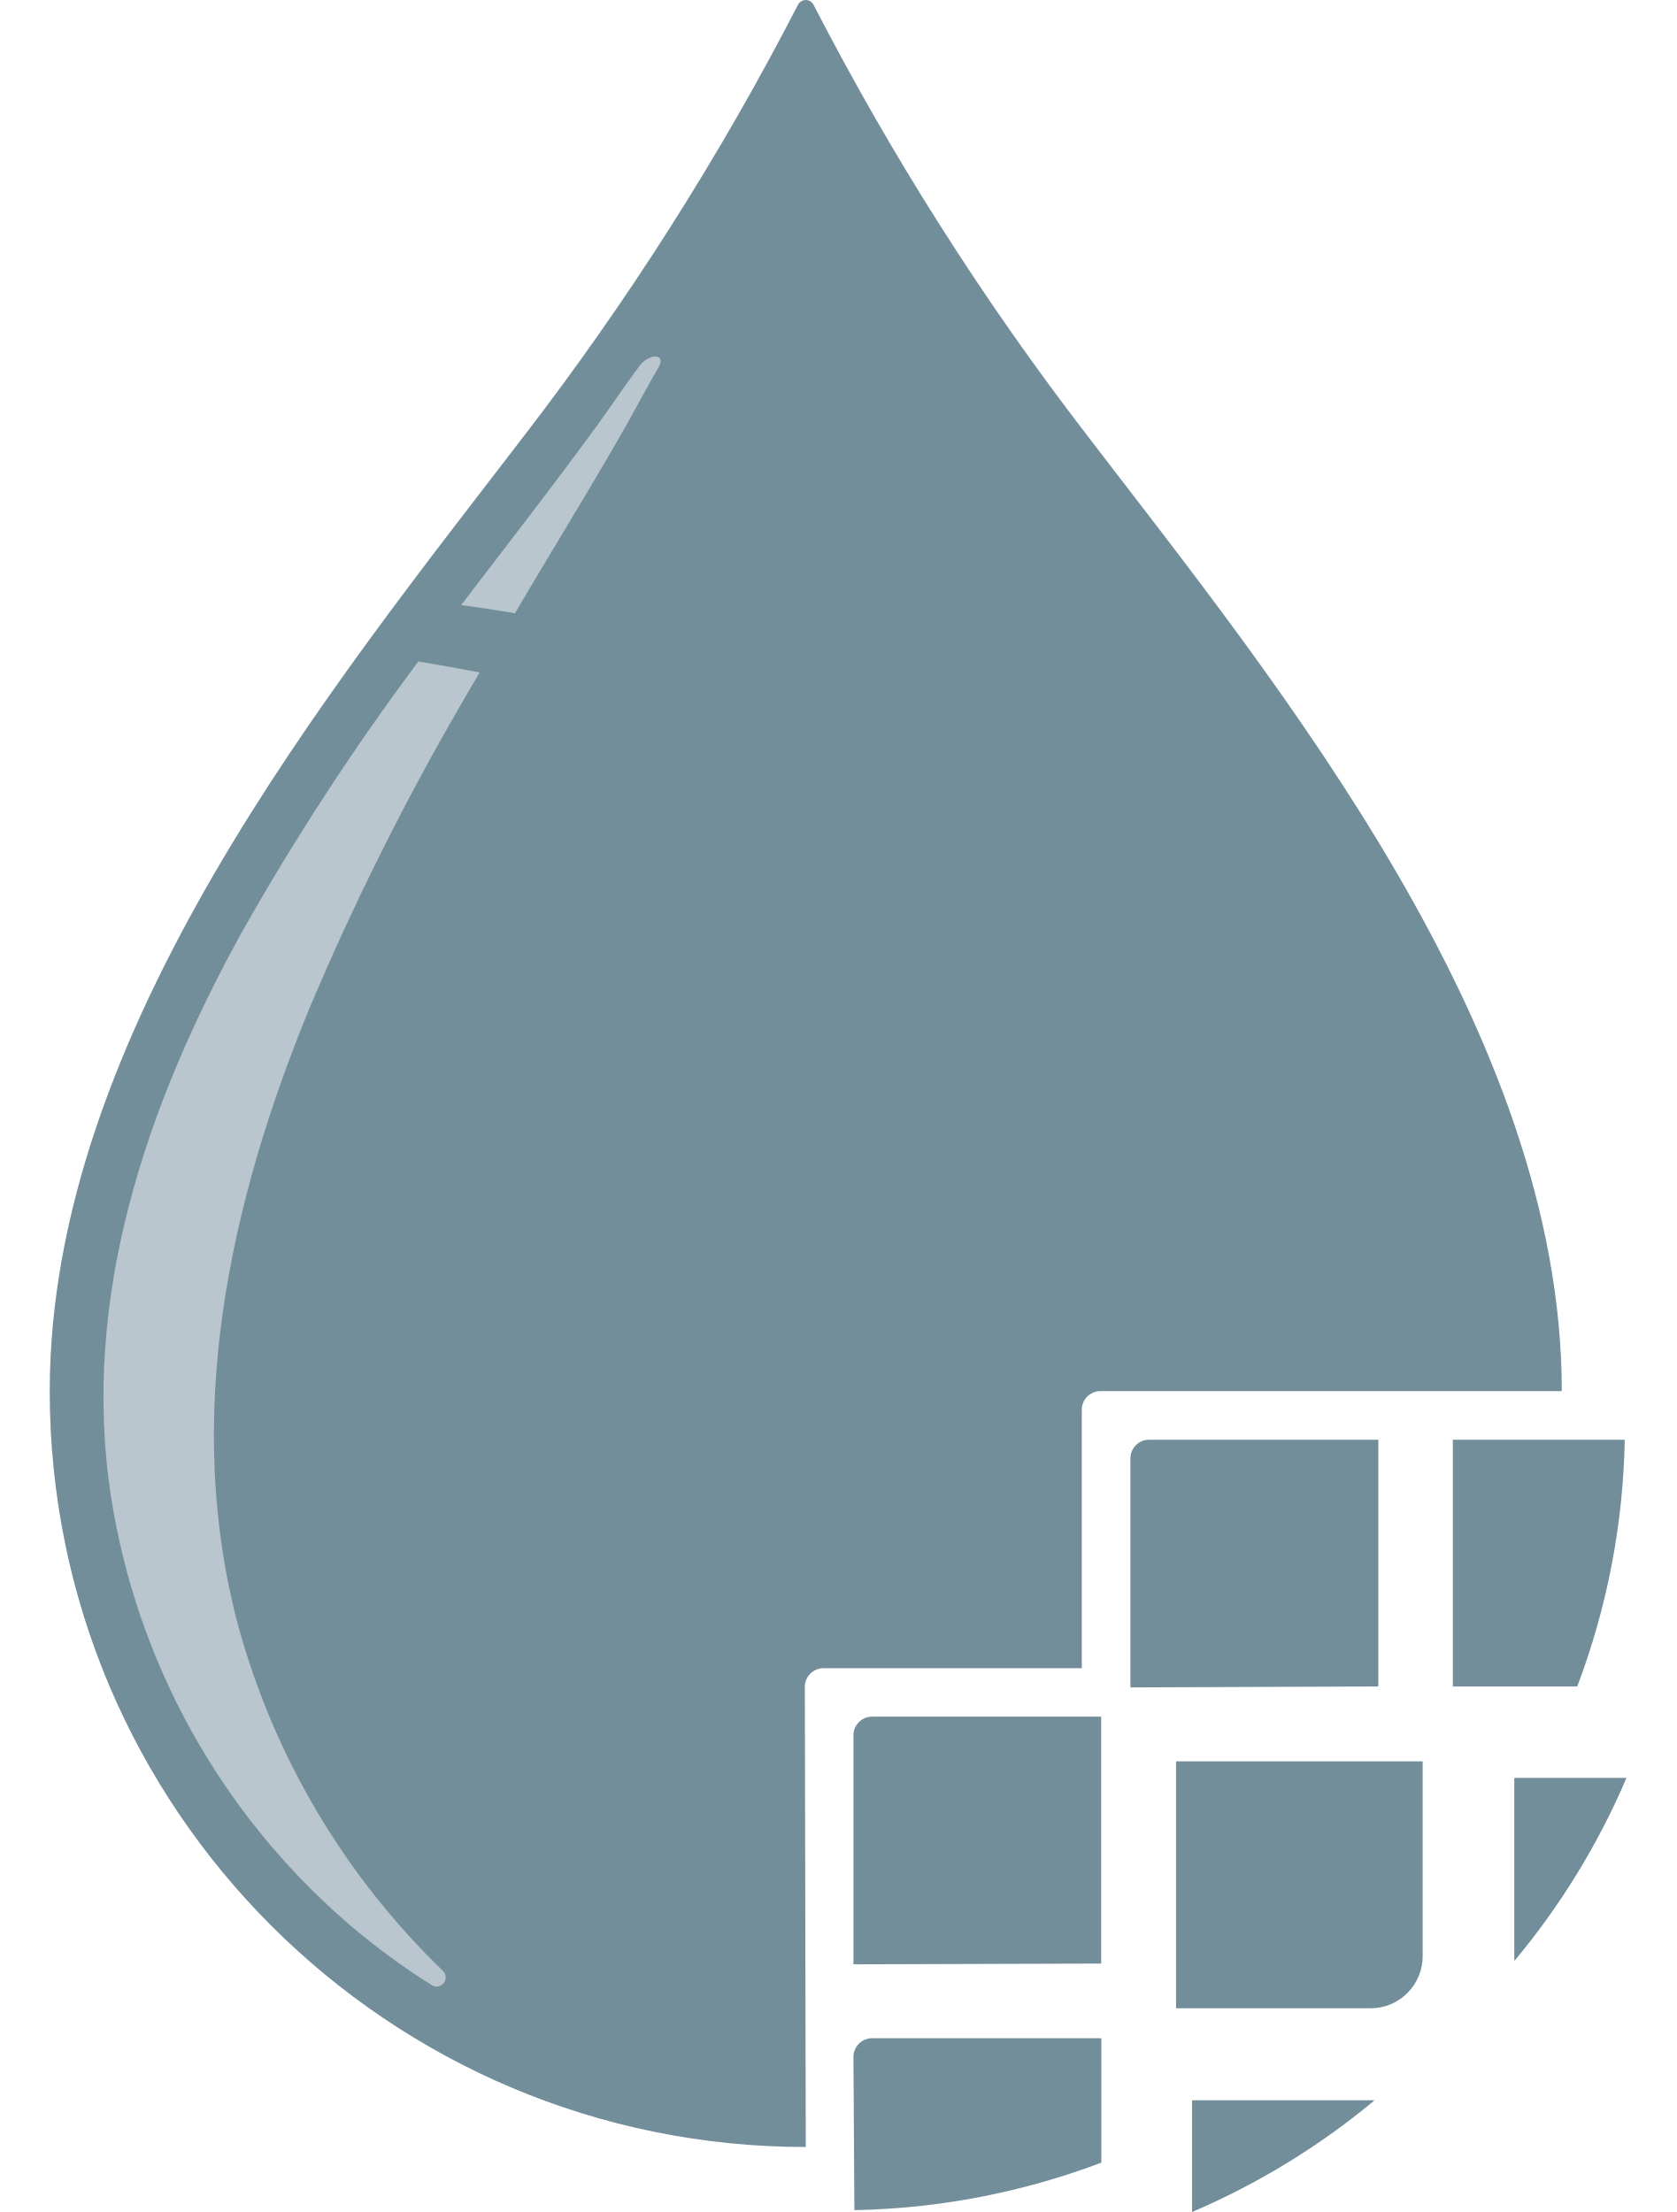
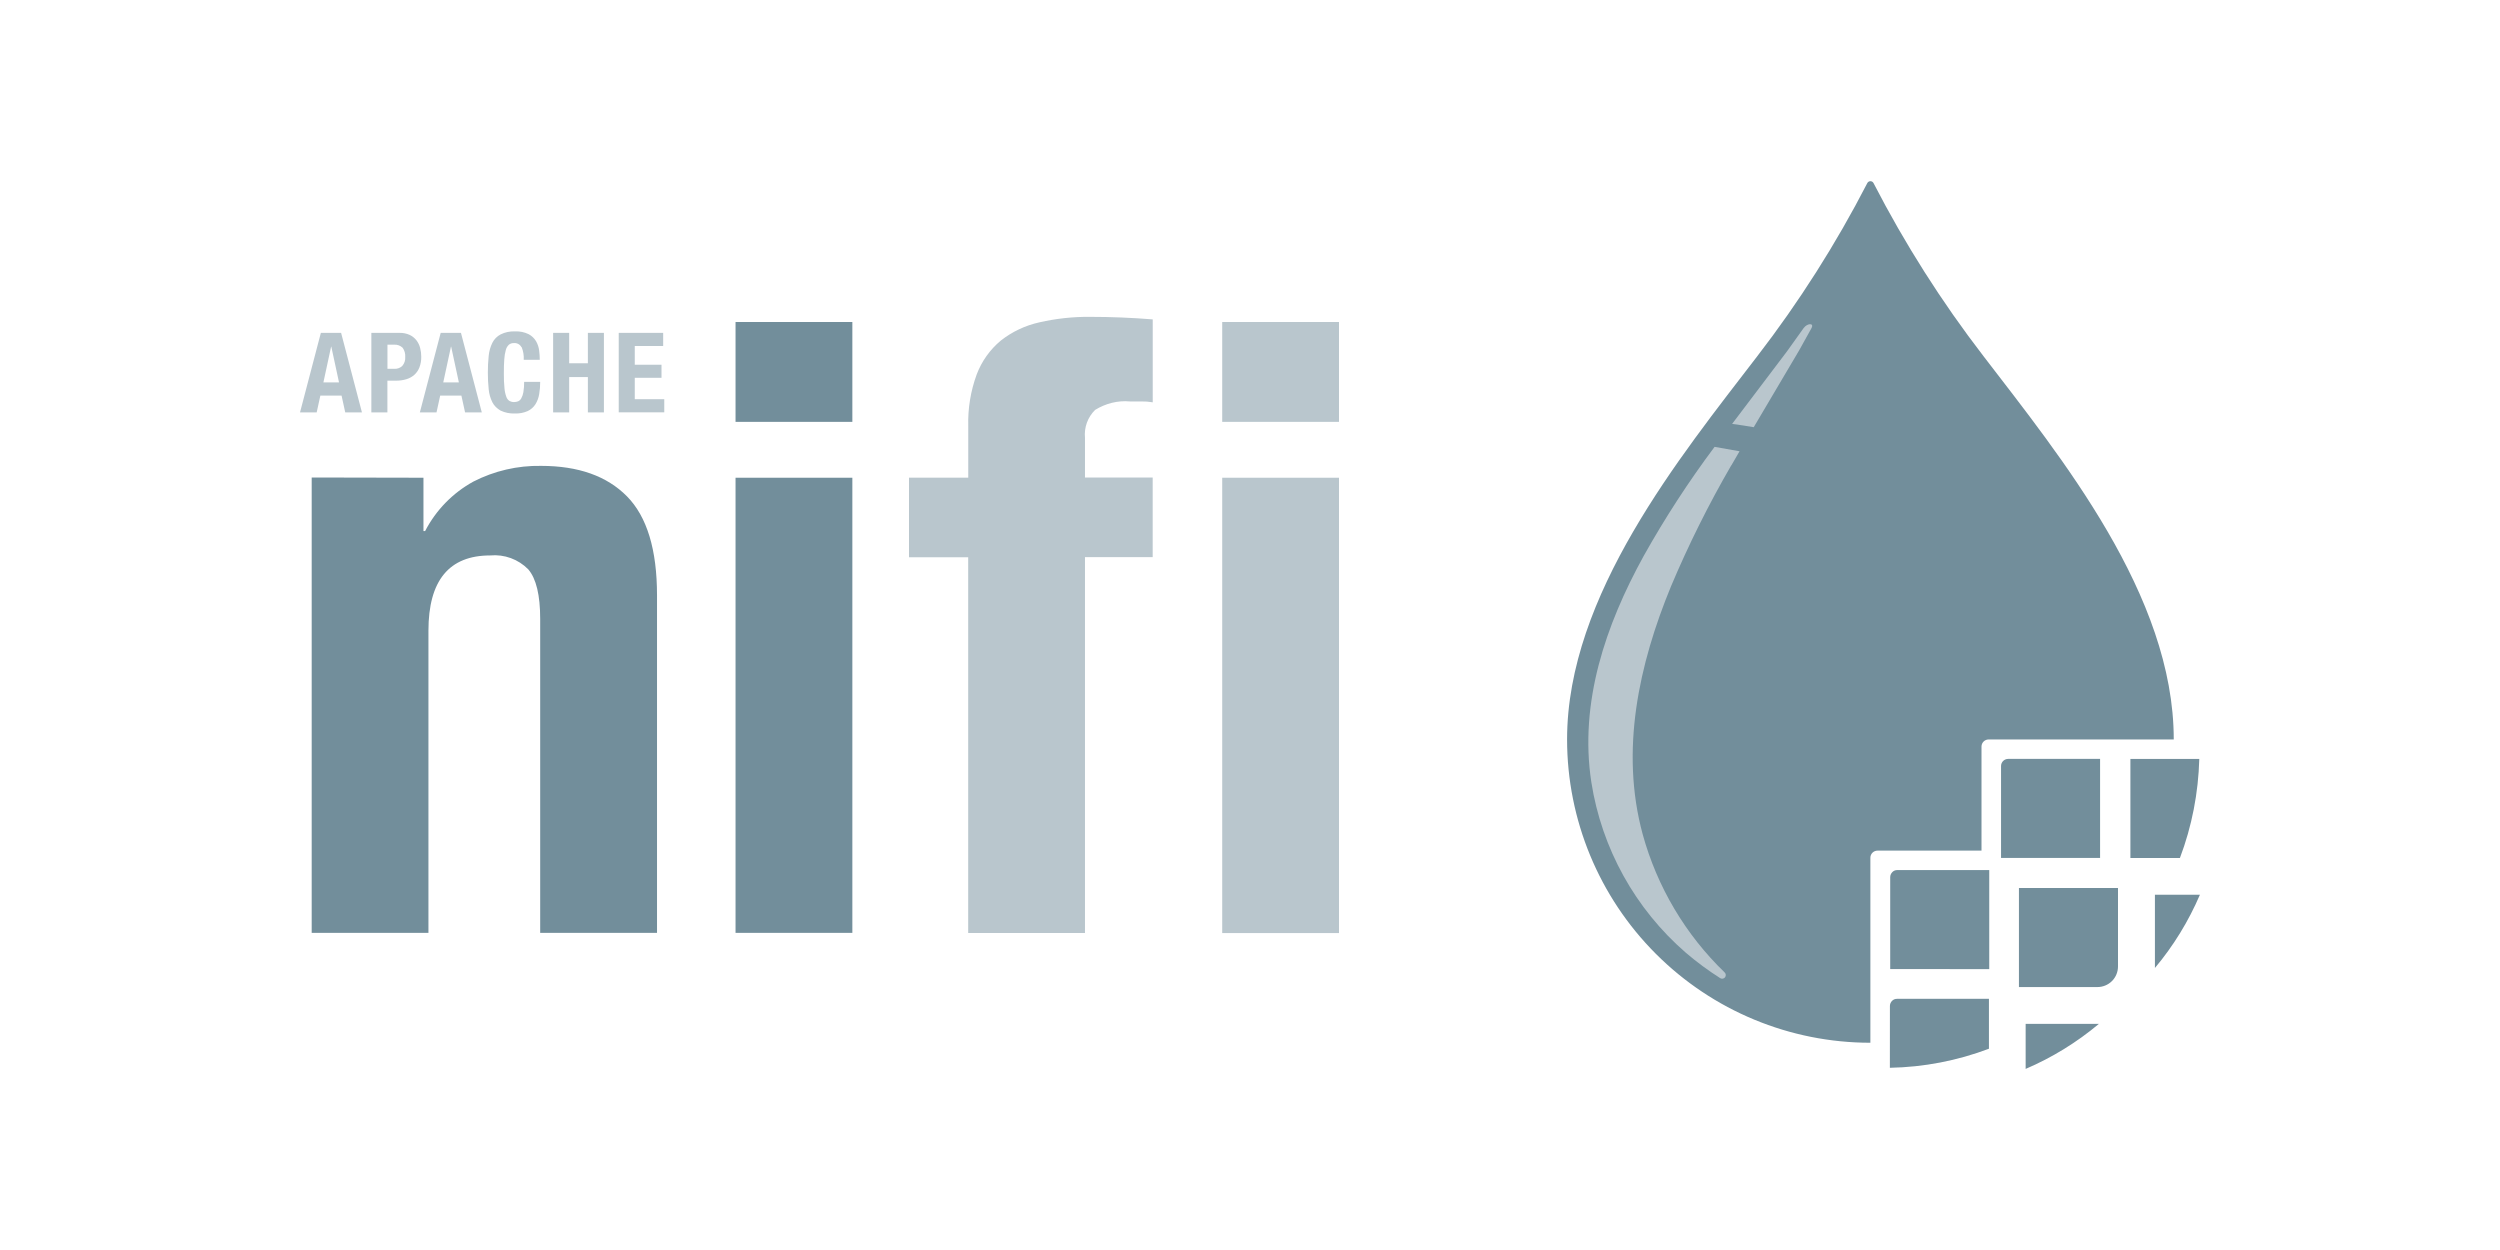
- <svg xmlns="http://www.w3.org/2000/svg" id="Layer_1" data-name="Layer 1" viewBox="0 0 90 118.78">
-   <defs>
-     <style>
-             .drop {
-             fill: #728e9b;
-             }
-             .reflection {
-             fill: #b9c6cd;
-             }
-         </style>
-   </defs>
-   <g class="drop">
-     <path d="M43.26,115.29A40.59,40.59,0,0,1,2.67,74.7c0-19.3,15.12-37.79,25.46-51.29A152,152,0,0,0,42.84.26a.47.47,0,0,1,.84,0A151.9,151.9,0,0,0,58.39,23.41c10.34,13.5,25.46,32,25.46,51.29H59.08a1,1,0,0,0-1,1V89.58H44.21a1,1,0,0,0-1,1Z" />
-     <path d="M59.12,105.44V92.18H46.82a1,1,0,0,0-1,1v12.3Z" />
-     <path d="M45.87,118.68a39.58,39.58,0,0,0,13.26-2.55v-6.68H46.82a1,1,0,0,0-1,1Z" />
-     <path d="M74,90.56V77.31H61.69a1,1,0,0,0-1,1v12.3Z" />
-     <path d="M75.58,107l0,0a2.78,2.78,0,0,0,.8-2V94.58H63.14v13.26H73.61A2.78,2.78,0,0,0,75.58,107Z" />
-     <path d="M64,118.78a39.64,39.64,0,0,0,9.8-6H64Z" />
-     <path d="M84.68,90.56a39.47,39.47,0,0,0,2.55-13.25H78V90.56Z" />
-     <path d="M81.31,105.28a39.56,39.56,0,0,0,6-9.8h-6Z" />
-     <path d="M81.31,105.28a39.56,39.56,0,0,0,6-9.8h-6Z" />
-   </g>
-   <g>
-     <path class="reflection" d="M34.33,19.66c-.75,1-1.49,2.1-2.24,3.14-2.38,3.28-4.88,6.47-7.33,9.69,1,.13,1.92.28,2.89.44,2-3.42,4.13-6.83,6.09-10.3.55-1,1.09-2,1.63-2.93C35.79,18.93,34.79,19,34.33,19.66Z" />
-     <path class="reflection" d="M24.65,38c.36-.63.73-1.26,1.1-1.89q-1.65-.32-3.29-.59h0a135.79,135.79,0,0,0-9.5,14.58c-5.1,9.25-8.64,19.59-7,30.27a38,38,0,0,0,12.65,22.85,37.33,37.33,0,0,0,4.59,3.39.49.49,0,0,0,.6-.76,40.71,40.71,0,0,1-11-18.51c-3-11.2-.51-22.68,3.81-33.19A143.71,143.71,0,0,1,24.65,38Z" />
-   </g>
+ <svg xmlns="http://www.w3.org/2000/svg" viewBox="1984.944 330.722 120 60" width="120" height="60">
+   <path d="M2005.27 353.653v2.56h.08a5.69 5.69 0 0 1 2.316-2.375 6.85 6.85 0 0 1 3.25-.754q2.68 0 4.123 1.463 1.442 1.463 1.442 4.753v16.2h-5.608v-15.072q0-1.706-.57-2.375a2.27 2.27 0 0 0-1.828-.67q-2.966 0-2.966 3.616v14.5h-5.604v-21.857zm14.98-7.476h5.607v4.794h-5.607zm0 7.476h5.607V375.5h-5.607z" fill="#728e9b" />
+   <path d="M2001.317 346.7l1 3.816h-.802l-.176-.806h-1.018l-.176.806h-.8l1-3.816zm-.1 2.378l-.37-1.716h-.01l-.37 1.716zm2.9-2.378a1.11 1.11 0 0 1 .494.099.9.9 0 0 1 .324.26 1.01 1.01 0 0 1 .176.366 1.66 1.66 0 0 1 .053.42 1.36 1.36 0 0 1-.088.513.93.93 0 0 1-.246.358 1.03 1.03 0 0 1-.382.209 1.68 1.68 0 0 1-.497.069h-.412v1.524h-.77V346.7zm-.235 1.726a.51.51 0 0 0 .371-.139c.104-.12.155-.275.142-.433a.68.68 0 0 0-.123-.438.54.54 0 0 0-.41-.15h-.32v1.16zm3.188-1.726l1 3.816h-.803l-.176-.806h-1.018l-.176.806h-.8l1-3.816zm-.1 2.378l-.37-1.716h-.01l-.37 1.716zm3-1.698a.37.37 0 0 0-.361-.19.36.36 0 0 0-.238.078.52.52 0 0 0-.147.25 2.14 2.14 0 0 0-.075.454q-.022.28-.02.687c-.003.234.007.468.03.7a1.55 1.55 0 0 0 .09.414.38.38 0 0 0 .155.198.44.44 0 0 0 .217.05.52.52 0 0 0 .19-.035c.065-.028.118-.077.152-.14a.91.91 0 0 0 .102-.294c.028-.165.04-.332.038-.5h.77c.001.197-.015.394-.048.588-.027.172-.088.338-.18.486a.89.89 0 0 1-.369.326 1.38 1.38 0 0 1-.617.117 1.45 1.45 0 0 1-.689-.139c-.17-.1-.306-.23-.393-.4-.097-.196-.157-.408-.176-.625a7.34 7.34 0 0 1-.04-.802 7.36 7.36 0 0 1 .04-.799 1.82 1.82 0 0 1 .176-.628c.088-.172.225-.314.393-.4.213-.108.45-.158.7-.147a1.34 1.34 0 0 1 .65.134.91.91 0 0 1 .356.339 1.18 1.18 0 0 1 .147.444 3.33 3.33 0 0 1 .03.446h-.77a1.39 1.39 0 0 0-.099-.606zm2.294-.68v1.46h.898v-1.46h.77v3.816h-.77v-1.696h-.898v1.696h-.77V346.7zm4.512.63h-1.363v.898h1.283v.63h-1.283v1.026h1.416v.63h-2.186V346.7h2.133v.63zm11.8 10.14v-3.82h2.844v-2.478c-.022-.844.115-1.685.406-2.478a3.91 3.91 0 0 1 1.158-1.625 4.6 4.6 0 0 1 1.848-.874c.8-.183 1.617-.272 2.437-.264q1.502 0 3.006.122v3.98c-.188-.032-.378-.046-.57-.042h-.528c-.585-.054-1.17.1-1.666.406-.357.35-.536.843-.488 1.34v1.908h3.25v3.82h-3.25v18.04h-5.606V357.47zm15.034-11.293h5.606v4.794h-5.606zm0 7.475h5.606v21.857h-5.606z" fill="#b9c6cd" />
+   <path d="M2074.723 380.774c-3.862 0-7.565-1.534-10.295-4.265s-4.263-6.434-4.264-10.295c0-6.92 5.423-13.56 9.134-18.4a54.5 54.5 0 0 0 5.276-8.302c.027-.057.088-.093.15-.093s.123.036.15.093c1.505 2.92 3.27 5.7 5.276 8.304 3.71 4.842 9.134 11.476 9.134 18.4h-8.886c-.188 0-.342.153-.342.342v4.994h-4.992c-.188 0-.342.153-.342.342v8.883zm5.705-3.534v-4.755h-4.414c-.1 0-.178.036-.24.1s-.1.15-.1.24v4.412zm-4.77 4.736a14.18 14.18 0 0 0 4.755-.915v-2.395H2076c-.1 0-.178.036-.24.1s-.1.15-.1.24zm10.09-10.072v-4.755h-4.412c-.188 0-.342.153-.342.342v4.412h4.755zm.57 5.91l.005-.005c.185-.188.287-.442.285-.706v-3.757h-4.755v4.755h3.757c.264.002.52-.1.707-.287zm-4.143 4.216a14.14 14.14 0 0 0 3.516-2.162h-3.516zm7.405-10.125c.576-1.52.885-3.128.93-4.755h-3.307v4.755zm-1.2 5.28c.89-1.06 1.615-2.245 2.16-3.516h-2.16z" fill="#728e9b" />
+   <path d="M2071.52 346.467l-.804 1.125-2.63 3.476q.53.072 1.037.16l2.184-3.695.584-1.052c.154-.275-.204-.248-.37-.013zm-3.472 6.596l.394-.68-1.198-.212a47.35 47.35 0 0 0-3.4 5.232c-1.83 3.32-3.1 7.03-2.517 10.857a13.62 13.62 0 0 0 4.54 8.196 14.53 14.53 0 0 0 1.648 1.218c.076.046.175.03.23-.04s.048-.172-.016-.233a14.6 14.6 0 0 1-3.938-6.64c-1.088-4.02-.186-8.138 1.366-11.907a51.39 51.39 0 0 1 2.886-5.792z" fill="#b9c6cd" />
</svg>
